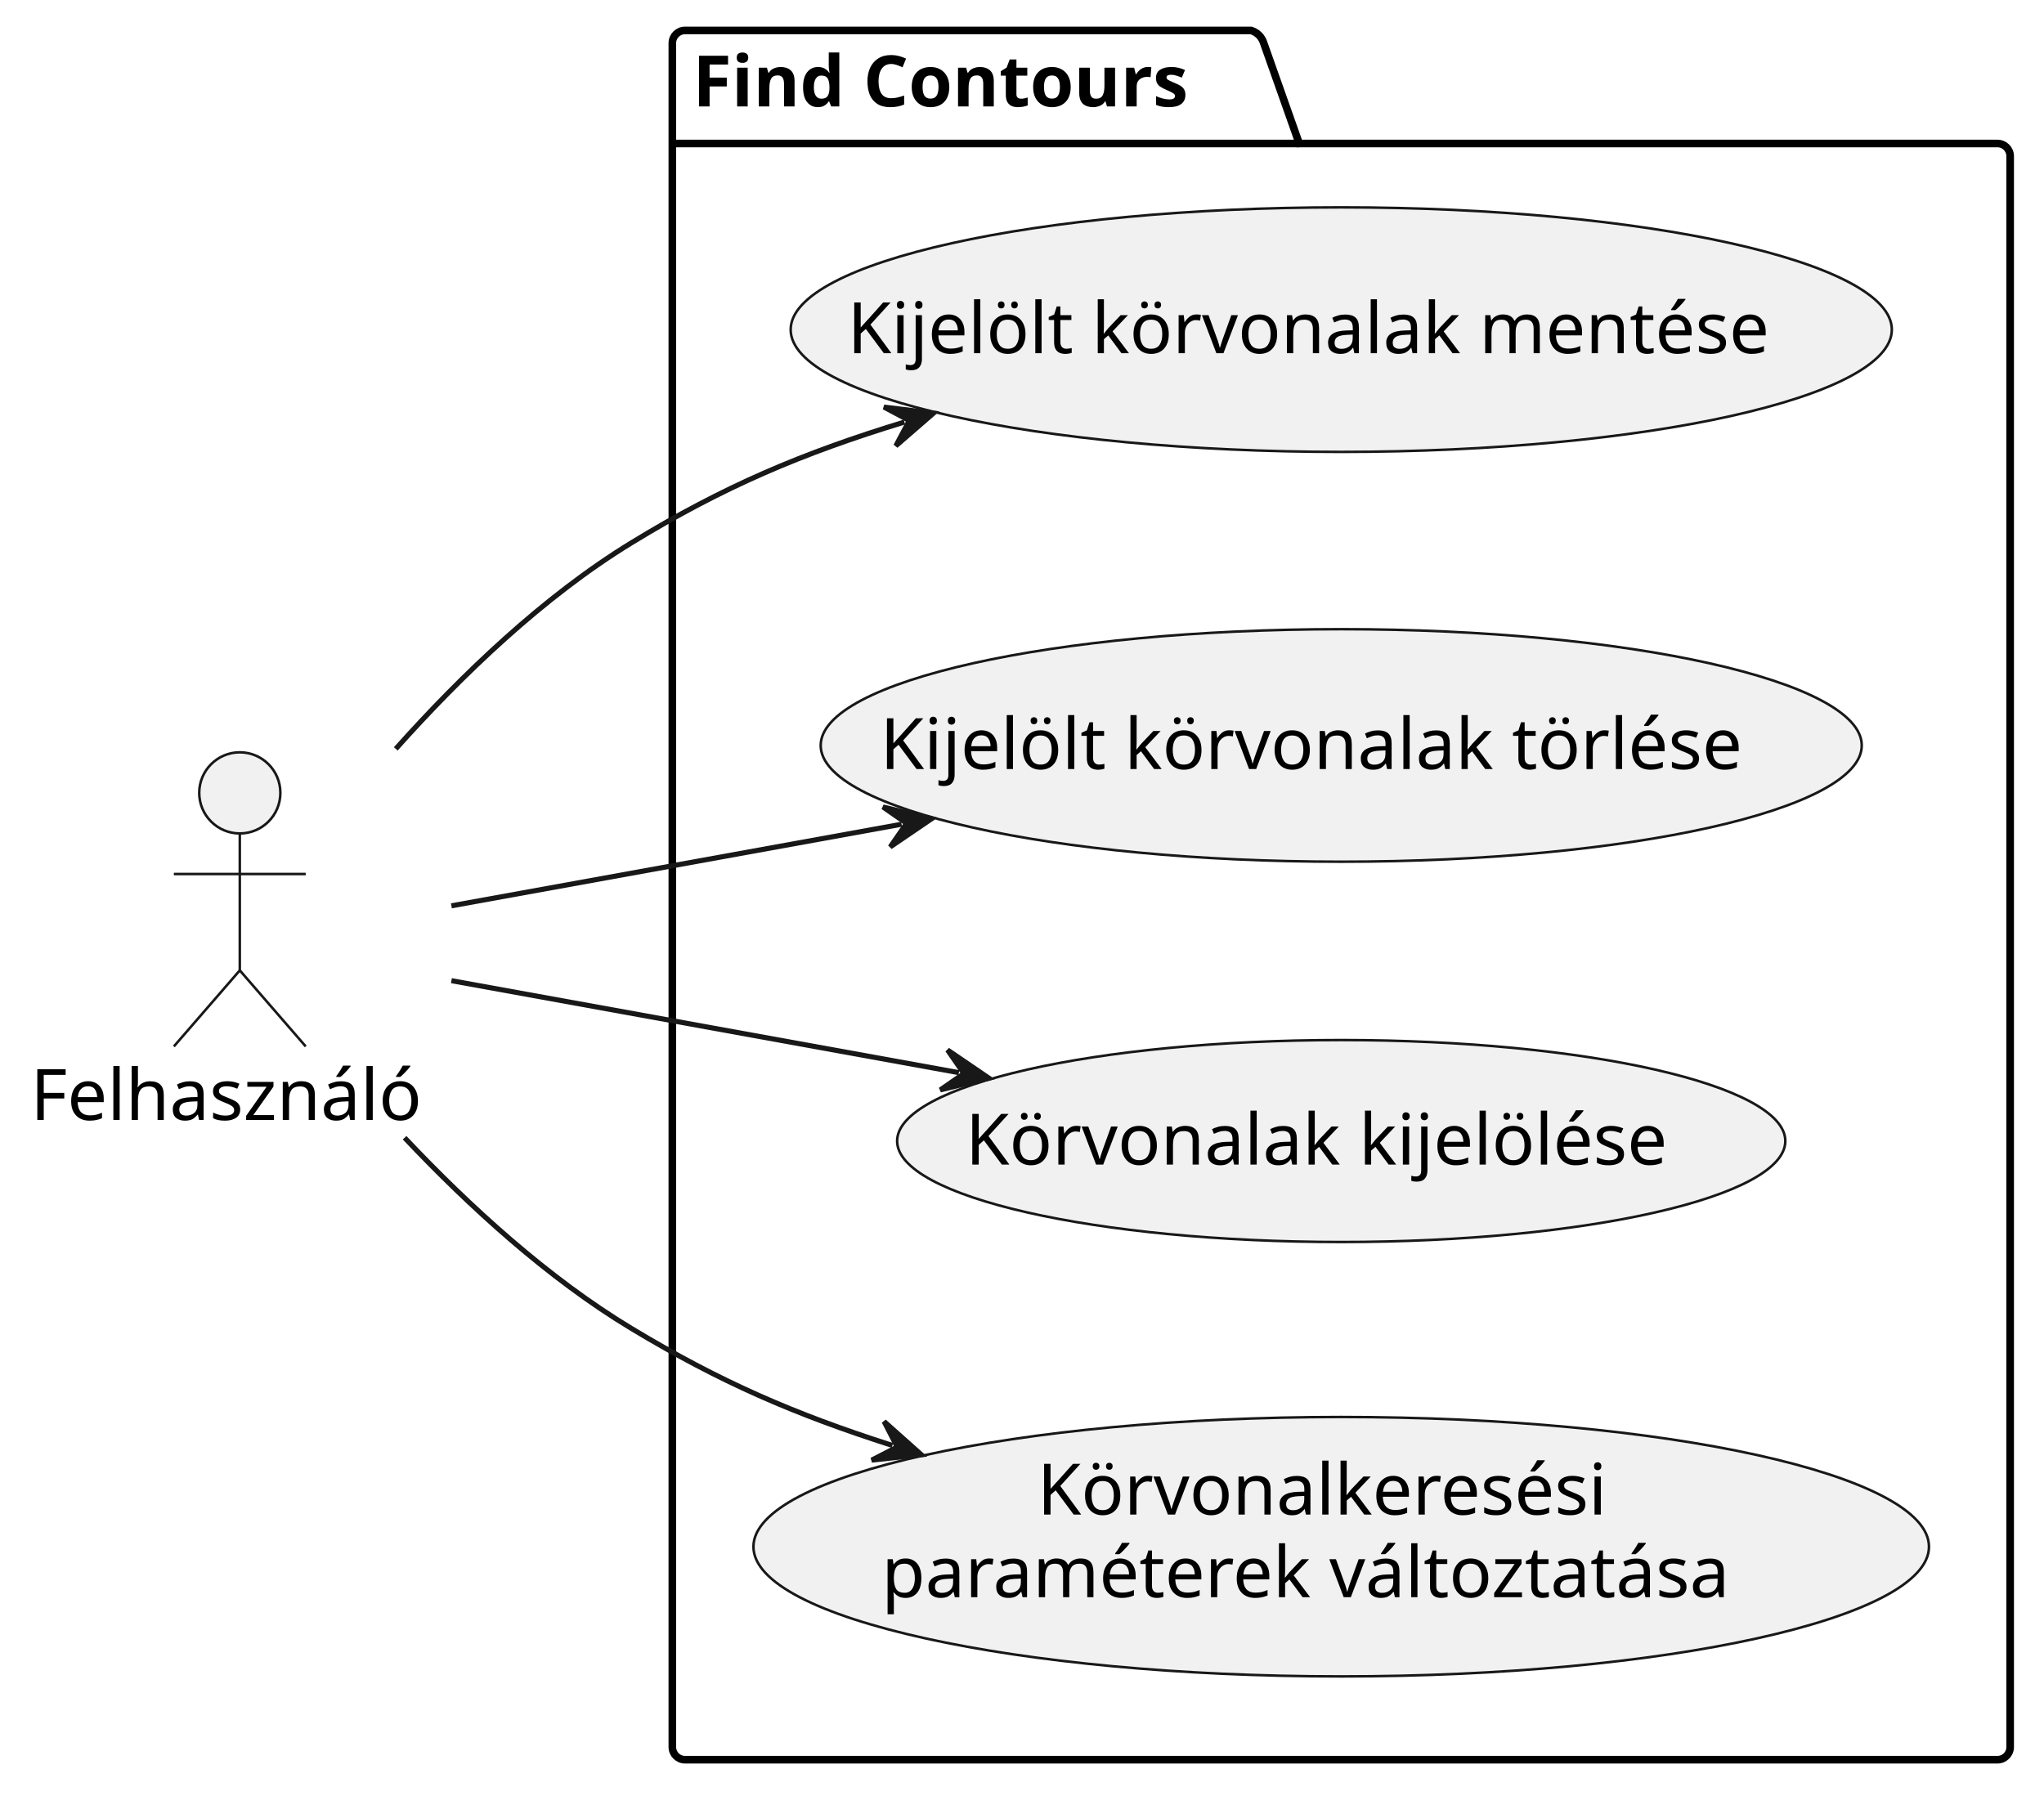
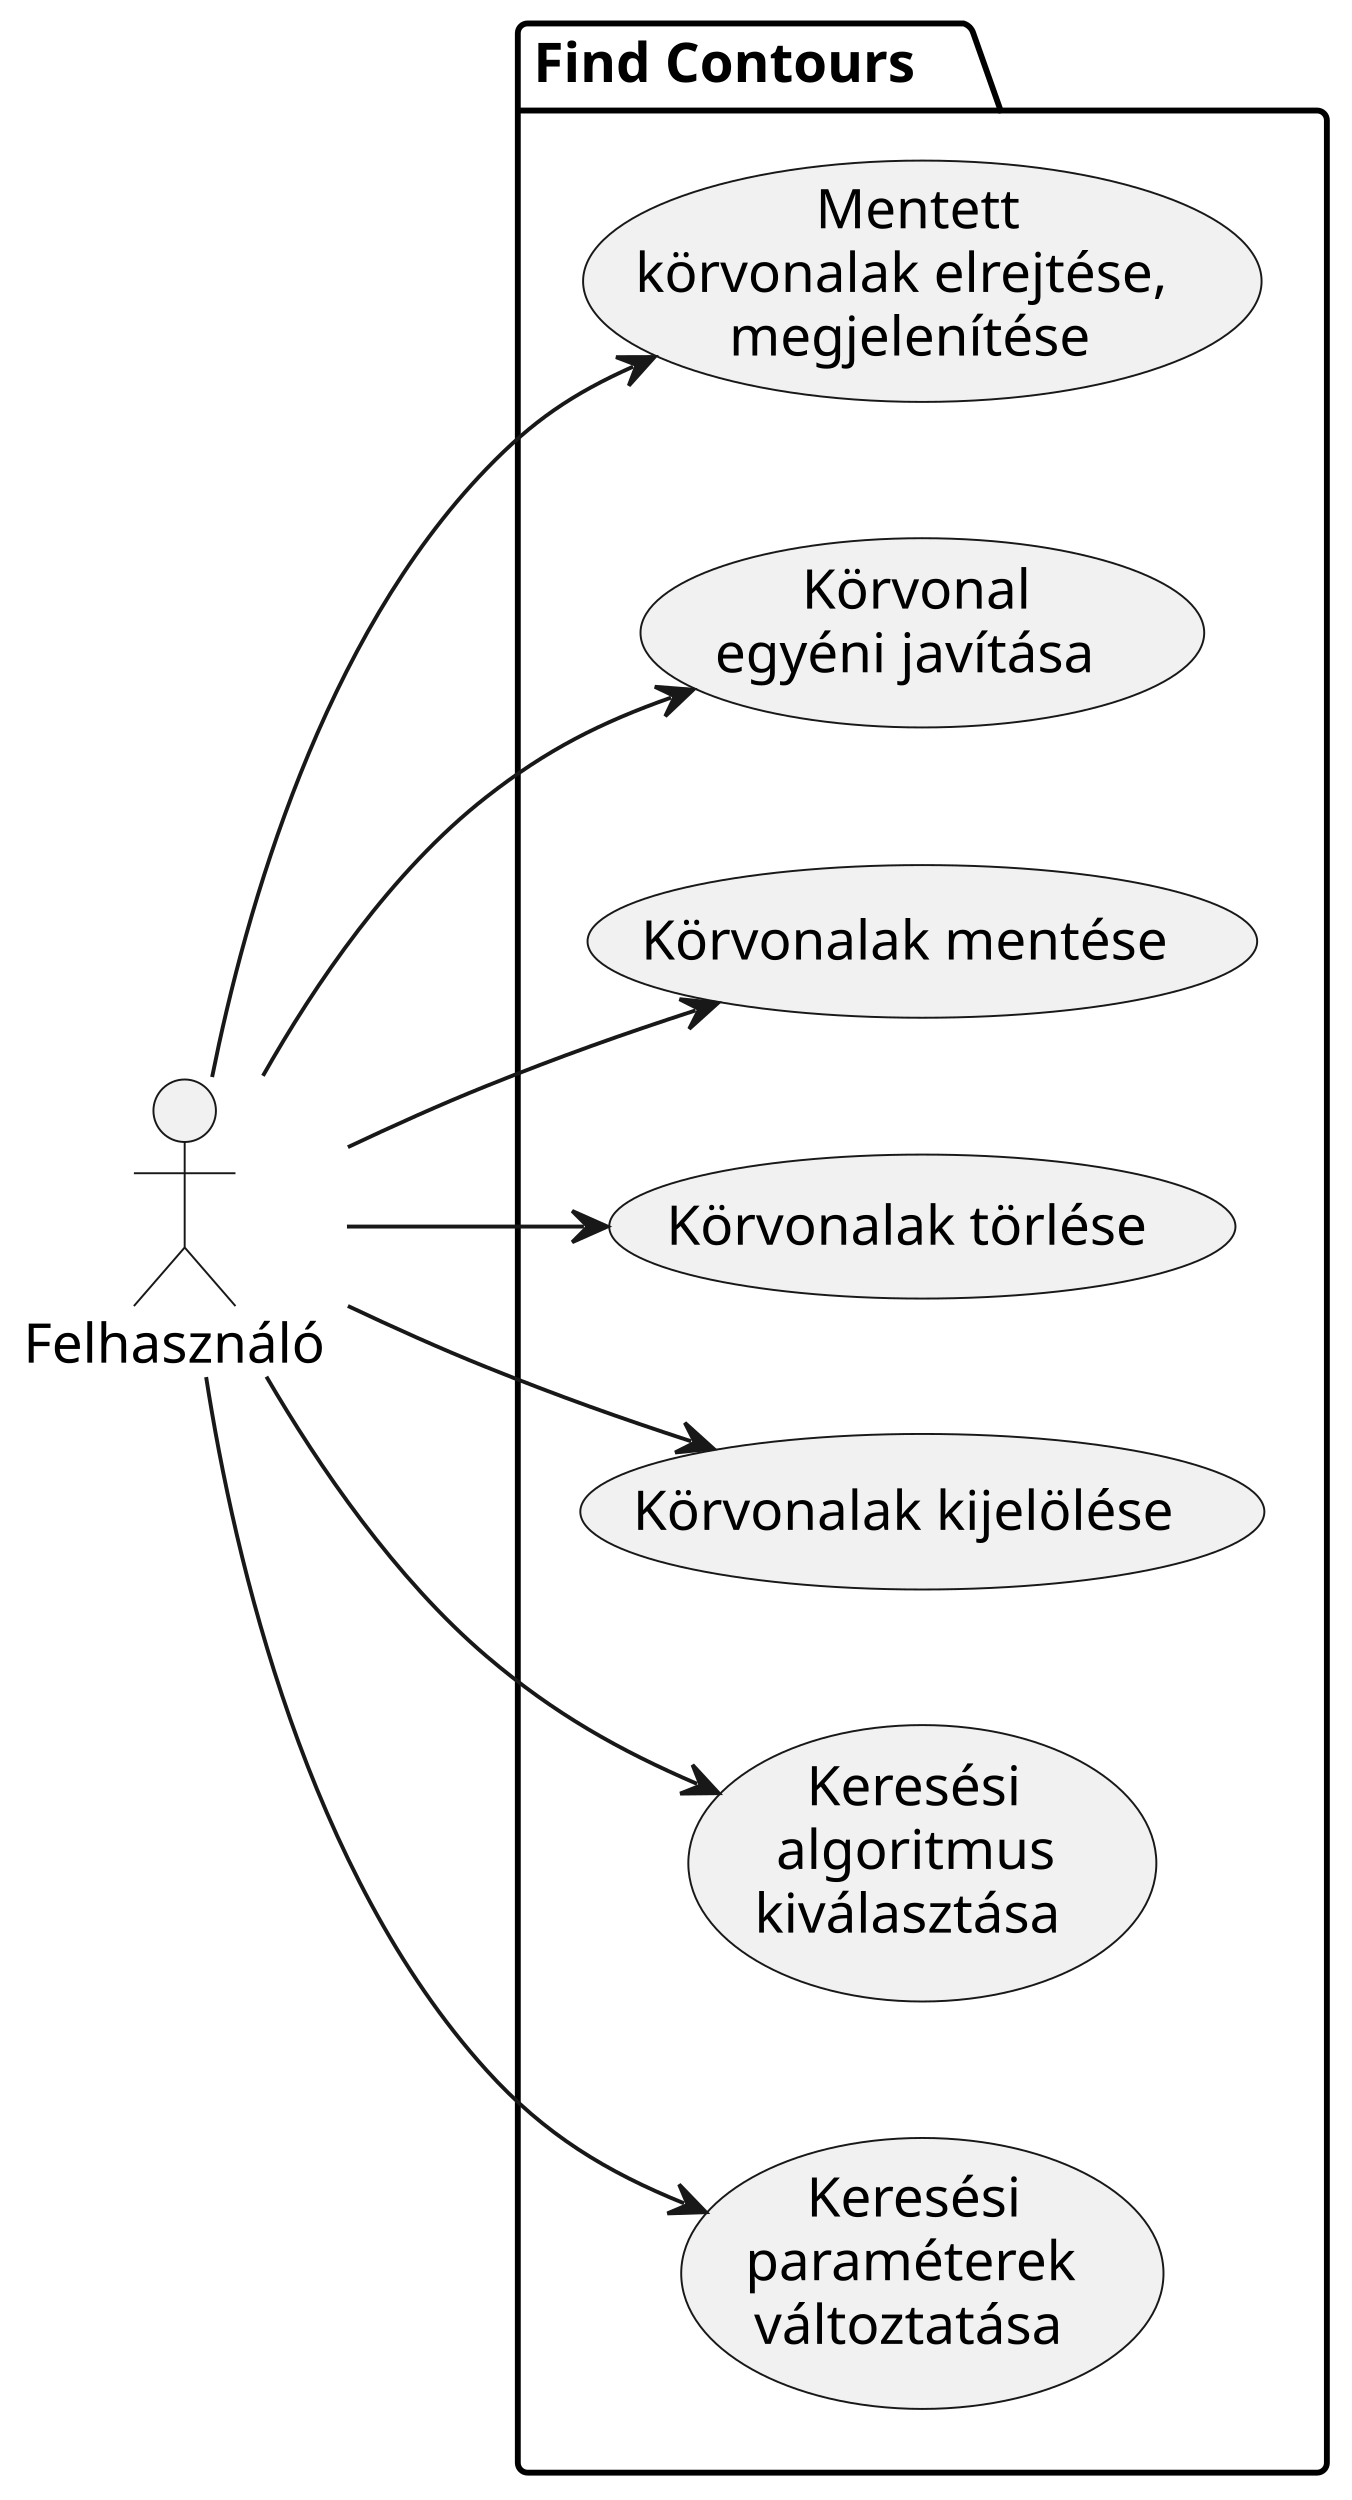
- <svg xmlns="http://www.w3.org/2000/svg" contentStyleType="text/css" data-diagram-type="DESCRIPTION" height="354px" preserveAspectRatio="none" style="width:403px;height:354px;background:#FFFFFF;" version="1.1" viewBox="0 0 403 354" width="403px" zoomAndPan="magnify">
+ <svg xmlns="http://www.w3.org/2000/svg" contentStyleType="text/css" data-diagram-type="DESCRIPTION" height="640px" preserveAspectRatio="none" style="width:346px;height:640px;background:#FFFFFF;" version="1.1" viewBox="0 0 346 640" width="346px" zoomAndPan="magnify">
  <defs />
  <g>
    <g class="cluster" data-entity="FindContours" data-source-line="3" data-uid="ent0002" id="cluster_FindContours">
-       <path d="M135.06,6 L246.659,6 A3.75,3.75 0 0 1 249.159,8.5 L256.159,28.297 L393.83,28.297 A2.5,2.5 0 0 1 396.33,30.797 L396.33,344.5 A2.5,2.5 0 0 1 393.83,347 L135.06,347 A2.5,2.5 0 0 1 132.56,344.5 L132.56,8.5 A2.5,2.5 0 0 1 135.06,6" fill="none" style="stroke:#000000;stroke-width:1.5;" />
+       <path d="M135.06,6 L246.659,6 A3.75,3.75 0 0 1 249.159,8.5 L256.159,28.297 L337.18,28.297 A2.5,2.5 0 0 1 339.68,30.797 L339.68,630.5 A2.5,2.5 0 0 1 337.18,633 L135.06,633 A2.5,2.5 0 0 1 132.56,630.5 L132.56,8.5 A2.5,2.5 0 0 1 135.06,6" fill="none" style="stroke:#000000;stroke-width:1.5;" />
      <line style="stroke:#000000;stroke-width:1.5;" x1="132.56" x2="256.159" y1="28.297" y2="28.297" />
      <text fill="#000000" font-family="sans-serif" font-size="14" font-weight="bold" lengthAdjust="spacing" textLength="110.599" x="136.56" y="20.995">Find Contours</text>
    </g>
    <g class="entity" data-entity="F1" data-source-line="4" data-uid="ent0003" id="entity_F1">
-       <ellipse cx="264.436" cy="304.997" fill="#F1F1F1" rx="115.886" ry="25.577" style="stroke:#181818;stroke-width:0.5;" />
-       <text fill="#000000" font-family="sans-serif" font-size="14" lengthAdjust="spacing" textLength="119.875" x="204.499" y="298.662">Körvonalkeresési</text>
-       <text fill="#000000" font-family="sans-serif" font-size="14" lengthAdjust="spacing" textLength="181.248" x="173.812" y="314.959">paraméterek változtatása</text>
+       <ellipse cx="236.123" cy="582.004" fill="#F1F1F1" rx="61.733" ry="34.684" style="stroke:#181818;stroke-width:0.5;" />
+       <text fill="#000000" font-family="sans-serif" font-size="14" lengthAdjust="spacing" textLength="59.254" x="206.496" y="567.443">Keresési</text>
+       <text fill="#000000" font-family="sans-serif" font-size="14" lengthAdjust="spacing" textLength="90.631" x="190.808" y="583.74">paraméterek</text>
+       <text fill="#000000" font-family="sans-serif" font-size="14" lengthAdjust="spacing" textLength="86.167" x="193.04" y="600.037">változtatása</text>
    </g>
    <g class="entity" data-entity="F2" data-source-line="5" data-uid="ent0004" id="entity_F2">
-       <ellipse cx="264.44" cy="225.002" fill="#F1F1F1" rx="87.56" ry="19.912" style="stroke:#181818;stroke-width:0.5;" />
-       <text fill="#000000" font-family="sans-serif" font-size="14" lengthAdjust="spacing" textLength="148.196" x="190.342" y="229.65">Körvonalak kijelölése</text>
+       <ellipse cx="236.118" cy="477.004" fill="#F1F1F1" rx="59.908" ry="35.384" style="stroke:#181818;stroke-width:0.5;" />
+       <text fill="#000000" font-family="sans-serif" font-size="14" lengthAdjust="spacing" textLength="59.254" x="206.491" y="462.152">Keresési</text>
+       <text fill="#000000" font-family="sans-serif" font-size="14" lengthAdjust="spacing" textLength="74.86" x="198.688" y="478.449">algoritmus</text>
+       <text fill="#000000" font-family="sans-serif" font-size="14" lengthAdjust="spacing" textLength="85.914" x="193.161" y="494.745">kiválasztása</text>
    </g>
    <g class="entity" data-entity="F3" data-source-line="6" data-uid="ent0005" id="entity_F3">
-       <ellipse cx="264.439" cy="146.996" fill="#F1F1F1" rx="102.629" ry="22.926" style="stroke:#181818;stroke-width:0.5;" />
-       <text fill="#000000" font-family="sans-serif" font-size="14" lengthAdjust="spacing" textLength="181.836" x="173.521" y="151.644">Kijelölt körvonalak törlése</text>
+       <ellipse cx="236.12" cy="387.002" fill="#F1F1F1" rx="87.56" ry="19.912" style="stroke:#181818;stroke-width:0.5;" />
+       <text fill="#000000" font-family="sans-serif" font-size="14" lengthAdjust="spacing" textLength="148.196" x="162.022" y="391.651">Körvonalak kijelölése</text>
    </g>
    <g class="entity" data-entity="F4" data-source-line="7" data-uid="ent0006" id="entity_F4">
-       <ellipse cx="264.444" cy="65.001" fill="#F1F1F1" rx="108.554" ry="24.111" style="stroke:#181818;stroke-width:0.5;" />
-       <text fill="#000000" font-family="sans-serif" font-size="14" lengthAdjust="spacing" textLength="194.749" x="167.07" y="69.649">Kijelölt körvonalak mentése</text>
+       <ellipse cx="236.119" cy="314.002" fill="#F1F1F1" rx="80.159" ry="18.432" style="stroke:#181818;stroke-width:0.5;" />
+       <text fill="#000000" font-family="sans-serif" font-size="14" lengthAdjust="spacing" textLength="131.052" x="170.594" y="318.65">Körvonalak törlése</text>
    </g>
-     <g class="entity" data-entity="User2" data-source-line="10" data-uid="ent0007" id="entity_User2">
-       <ellipse cx="47.279" cy="156.35" fill="#F1F1F1" rx="8" ry="8" style="stroke:#181818;stroke-width:0.5;" />
-       <path d="M47.279,164.35 L47.279,191.35 M34.279,172.35 L60.279,172.35 M47.279,191.35 L34.279,206.35 M47.279,191.35 L60.279,206.35" fill="none" style="stroke:#181818;stroke-width:0.5;" />
-       <text fill="#000000" font-family="sans-serif" font-size="14" lengthAdjust="spacing" textLength="82.558" x="6" y="220.845">Felhasználó</text>
+     <g class="entity" data-entity="F5" data-source-line="8" data-uid="ent0007" id="entity_F5">
+       <ellipse cx="236.123" cy="241.002" fill="#F1F1F1" rx="85.713" ry="19.543" style="stroke:#181818;stroke-width:0.5;" />
+       <text fill="#000000" font-family="sans-serif" font-size="14" lengthAdjust="spacing" textLength="143.965" x="164.14" y="245.651">Körvonalak mentése</text>
    </g>
-     <g class="link" data-entity-1="User2" data-entity-2="F1" data-source-line="12" data-uid="lnk8" id="link_User2_F1">
-       <path d="M79.77,224.35 C92.49,237.83 108.06,252.07 124.56,262 C141.97,272.48 156.446,278.791 175.946,285.031" fill="none" id="User2-to-F1" style="stroke:#181818;stroke-width:1;" />
-       <polygon fill="#181818" points="181.66,286.86,174.307,280.307,176.898,285.336,171.869,287.927,181.66,286.86" style="stroke:#181818;stroke-width:1;" />
+     <g class="entity" data-entity="F6" data-source-line="9" data-uid="ent0008" id="entity_F6">
+       <ellipse cx="236.124" cy="162.005" fill="#F1F1F1" rx="72.154" ry="24.225" style="stroke:#181818;stroke-width:0.5;" />
+       <text fill="#000000" font-family="sans-serif" font-size="14" lengthAdjust="spacing" textLength="61.694" x="205.276" y="155.805">Körvonal</text>
+       <text fill="#000000" font-family="sans-serif" font-size="14" lengthAdjust="spacing" textLength="106.196" x="183.026" y="172.102">egyéni javítása</text>
    </g>
-     <g class="link" data-entity-1="User2" data-entity-2="F2" data-source-line="13" data-uid="lnk9" id="link_User2_F2">
-       <path d="M89,193.38 C118.85,198.79 154.176,205.189 189.056,211.519" fill="none" id="User2-to-F2" style="stroke:#181818;stroke-width:1;" />
-       <polygon fill="#181818" points="194.96,212.59,186.819,207.047,190.04,211.697,185.39,214.919,194.96,212.59" style="stroke:#181818;stroke-width:1;" />
+     <g class="entity" data-entity="F7" data-source-line="10" data-uid="ent0009" id="entity_F7">
+       <ellipse cx="236.118" cy="72.001" fill="#F1F1F1" rx="86.848" ry="30.891" style="stroke:#181818;stroke-width:0.5;" />
+       <text fill="#000000" font-family="sans-serif" font-size="14" lengthAdjust="spacing" textLength="54.647" x="208.795" y="58.429">Mentett</text>
+       <text fill="#000000" font-family="sans-serif" font-size="14" lengthAdjust="spacing" textLength="146.98" x="162.628" y="74.726">körvonalak elrejtése,</text>
+       <text fill="#000000" font-family="sans-serif" font-size="14" lengthAdjust="spacing" textLength="98.916" x="186.66" y="91.023">megjelenítése</text>
    </g>
-     <g class="link" data-entity-1="User2" data-entity-2="F3" data-source-line="14" data-uid="lnk10" id="link_User2_F3">
-       <path d="M89,178.62 C115.68,173.78 145.556,168.371 177.756,162.531" fill="none" id="User2-to-F3" style="stroke:#181818;stroke-width:1;" />
-       <polygon fill="#181818" points="183.66,161.46,174.091,159.13,178.74,162.352,175.518,167.002,183.66,161.46" style="stroke:#181818;stroke-width:1;" />
+     <g class="entity" data-entity="User2" data-source-line="13" data-uid="ent0010" id="entity_User2">
+       <ellipse cx="47.279" cy="284.35" fill="#F1F1F1" rx="8" ry="8" style="stroke:#181818;stroke-width:0.5;" />
+       <path d="M47.279,292.35 L47.279,319.35 M34.279,300.35 L60.279,300.35 M47.279,319.35 L34.279,334.35 M47.279,319.35 L60.279,334.35" fill="none" style="stroke:#181818;stroke-width:0.5;" />
+       <text fill="#000000" font-family="sans-serif" font-size="14" lengthAdjust="spacing" textLength="82.558" x="6" y="348.845">Felhasználó</text>
    </g>
-     <g class="link" data-entity-1="User2" data-entity-2="F4" data-source-line="15" data-uid="lnk11" id="link_User2_F4">
-       <path d="M78.03,147.67 C90.97,133.18 107.15,117.63 124.56,107 C142.62,95.97 158.041,89.412 178.321,83.222" fill="none" id="User2-to-F4" style="stroke:#181818;stroke-width:1;" />
-       <polygon fill="#181818" points="184.06,81.47,174.284,80.272,179.278,82.93,176.62,87.923,184.06,81.47" style="stroke:#181818;stroke-width:1;" />
+     <g class="link" data-entity-1="User2" data-entity-2="F1" data-source-line="15" data-uid="lnk11" id="link_User2_F1">
+       <path d="M52.77,352.53 C60.12,399.67 78.8,479.42 124.56,530 C139.5,546.52 155.22,555.974 175.13,564.054" fill="none" id="User2-to-F1" style="stroke:#181818;stroke-width:1;" />
+       <polygon fill="#181818" points="180.69,566.31,173.855,559.219,176.057,564.43,170.846,566.632,180.69,566.31" style="stroke:#181818;stroke-width:1;" />
+     </g>
+     <g class="link" data-entity-1="User2" data-entity-2="F2" data-source-line="16" data-uid="lnk12" id="link_User2_F2">
+       <path d="M68.2,352.42 C81.66,375.48 101.21,404.1 124.56,424 C141.89,438.77 158.54,448.084 178.46,456.674" fill="none" id="User2-to-F2" style="stroke:#181818;stroke-width:1;" />
+       <polygon fill="#181818" points="183.97,459.05,177.29,451.813,179.379,457.07,174.122,459.159,183.97,459.05" style="stroke:#181818;stroke-width:1;" />
+     </g>
+     <g class="link" data-entity-1="User2" data-entity-2="F3" data-source-line="17" data-uid="lnk13" id="link_User2_F3">
+       <path d="M89.06,334.33 C100.43,339.7 112.87,345.31 124.56,350 C143.25,357.51 158.408,362.901 176.928,368.971" fill="none" id="User2-to-F3" style="stroke:#181818;stroke-width:1;" />
+       <polygon fill="#181818" points="182.63,370.84,175.323,364.236,177.879,369.283,172.832,371.838,182.63,370.84" style="stroke:#181818;stroke-width:1;" />
+     </g>
+     <g class="link" data-entity-1="User2" data-entity-2="F4" data-source-line="18" data-uid="lnk14" id="link_User2_F4">
+       <path d="M88.82,314 C108.35,314 126.49,314 149.48,314" fill="none" id="User2-to-F4" style="stroke:#181818;stroke-width:1;" />
+       <polygon fill="#181818" points="155.48,314,146.48,310,150.48,314,146.48,318,155.48,314" style="stroke:#181818;stroke-width:1;" />
+     </g>
+     <g class="link" data-entity-1="User2" data-entity-2="F5" data-source-line="19" data-uid="lnk15" id="link_User2_F5">
+       <path d="M89.06,293.67 C100.43,288.3 112.87,282.69 124.56,278 C143.62,270.34 159.246,264.803 178.047,258.663" fill="none" id="User2-to-F5" style="stroke:#181818;stroke-width:1;" />
+       <polygon fill="#181818" points="183.75,256.8,173.953,255.792,178.997,258.352,176.436,263.397,183.75,256.8" style="stroke:#181818;stroke-width:1;" />
+     </g>
+     <g class="link" data-entity-1="User2" data-entity-2="F6" data-source-line="20" data-uid="lnk16" id="link_User2_F6">
+       <path d="M67.32,275.41 C80.57,251.99 100.21,223.04 124.56,204 C140,191.92 153.655,185.015 171.795,178.585" fill="none" id="User2-to-F6" style="stroke:#181818;stroke-width:1;" />
+       <polygon fill="#181818" points="177.45,176.58,167.631,175.817,172.737,178.25,170.304,183.357,177.45,176.58" style="stroke:#181818;stroke-width:1;" />
+     </g>
+     <g class="link" data-entity-1="User2" data-entity-2="F7" data-source-line="21" data-uid="lnk17" id="link_User2_F7">
+       <path d="M54.3,275.72 C62.91,232.79 82.58,163.48 124.56,120 C136.4,107.73 146.435,100.864 162.075,93.854" fill="none" id="User2-to-F7" style="stroke:#181818;stroke-width:1;" />
+       <polygon fill="#181818" points="167.55,91.4,157.701,91.431,162.987,93.445,160.973,98.731,167.55,91.4" style="stroke:#181818;stroke-width:1;" />
    </g>
  </g>
</svg>
